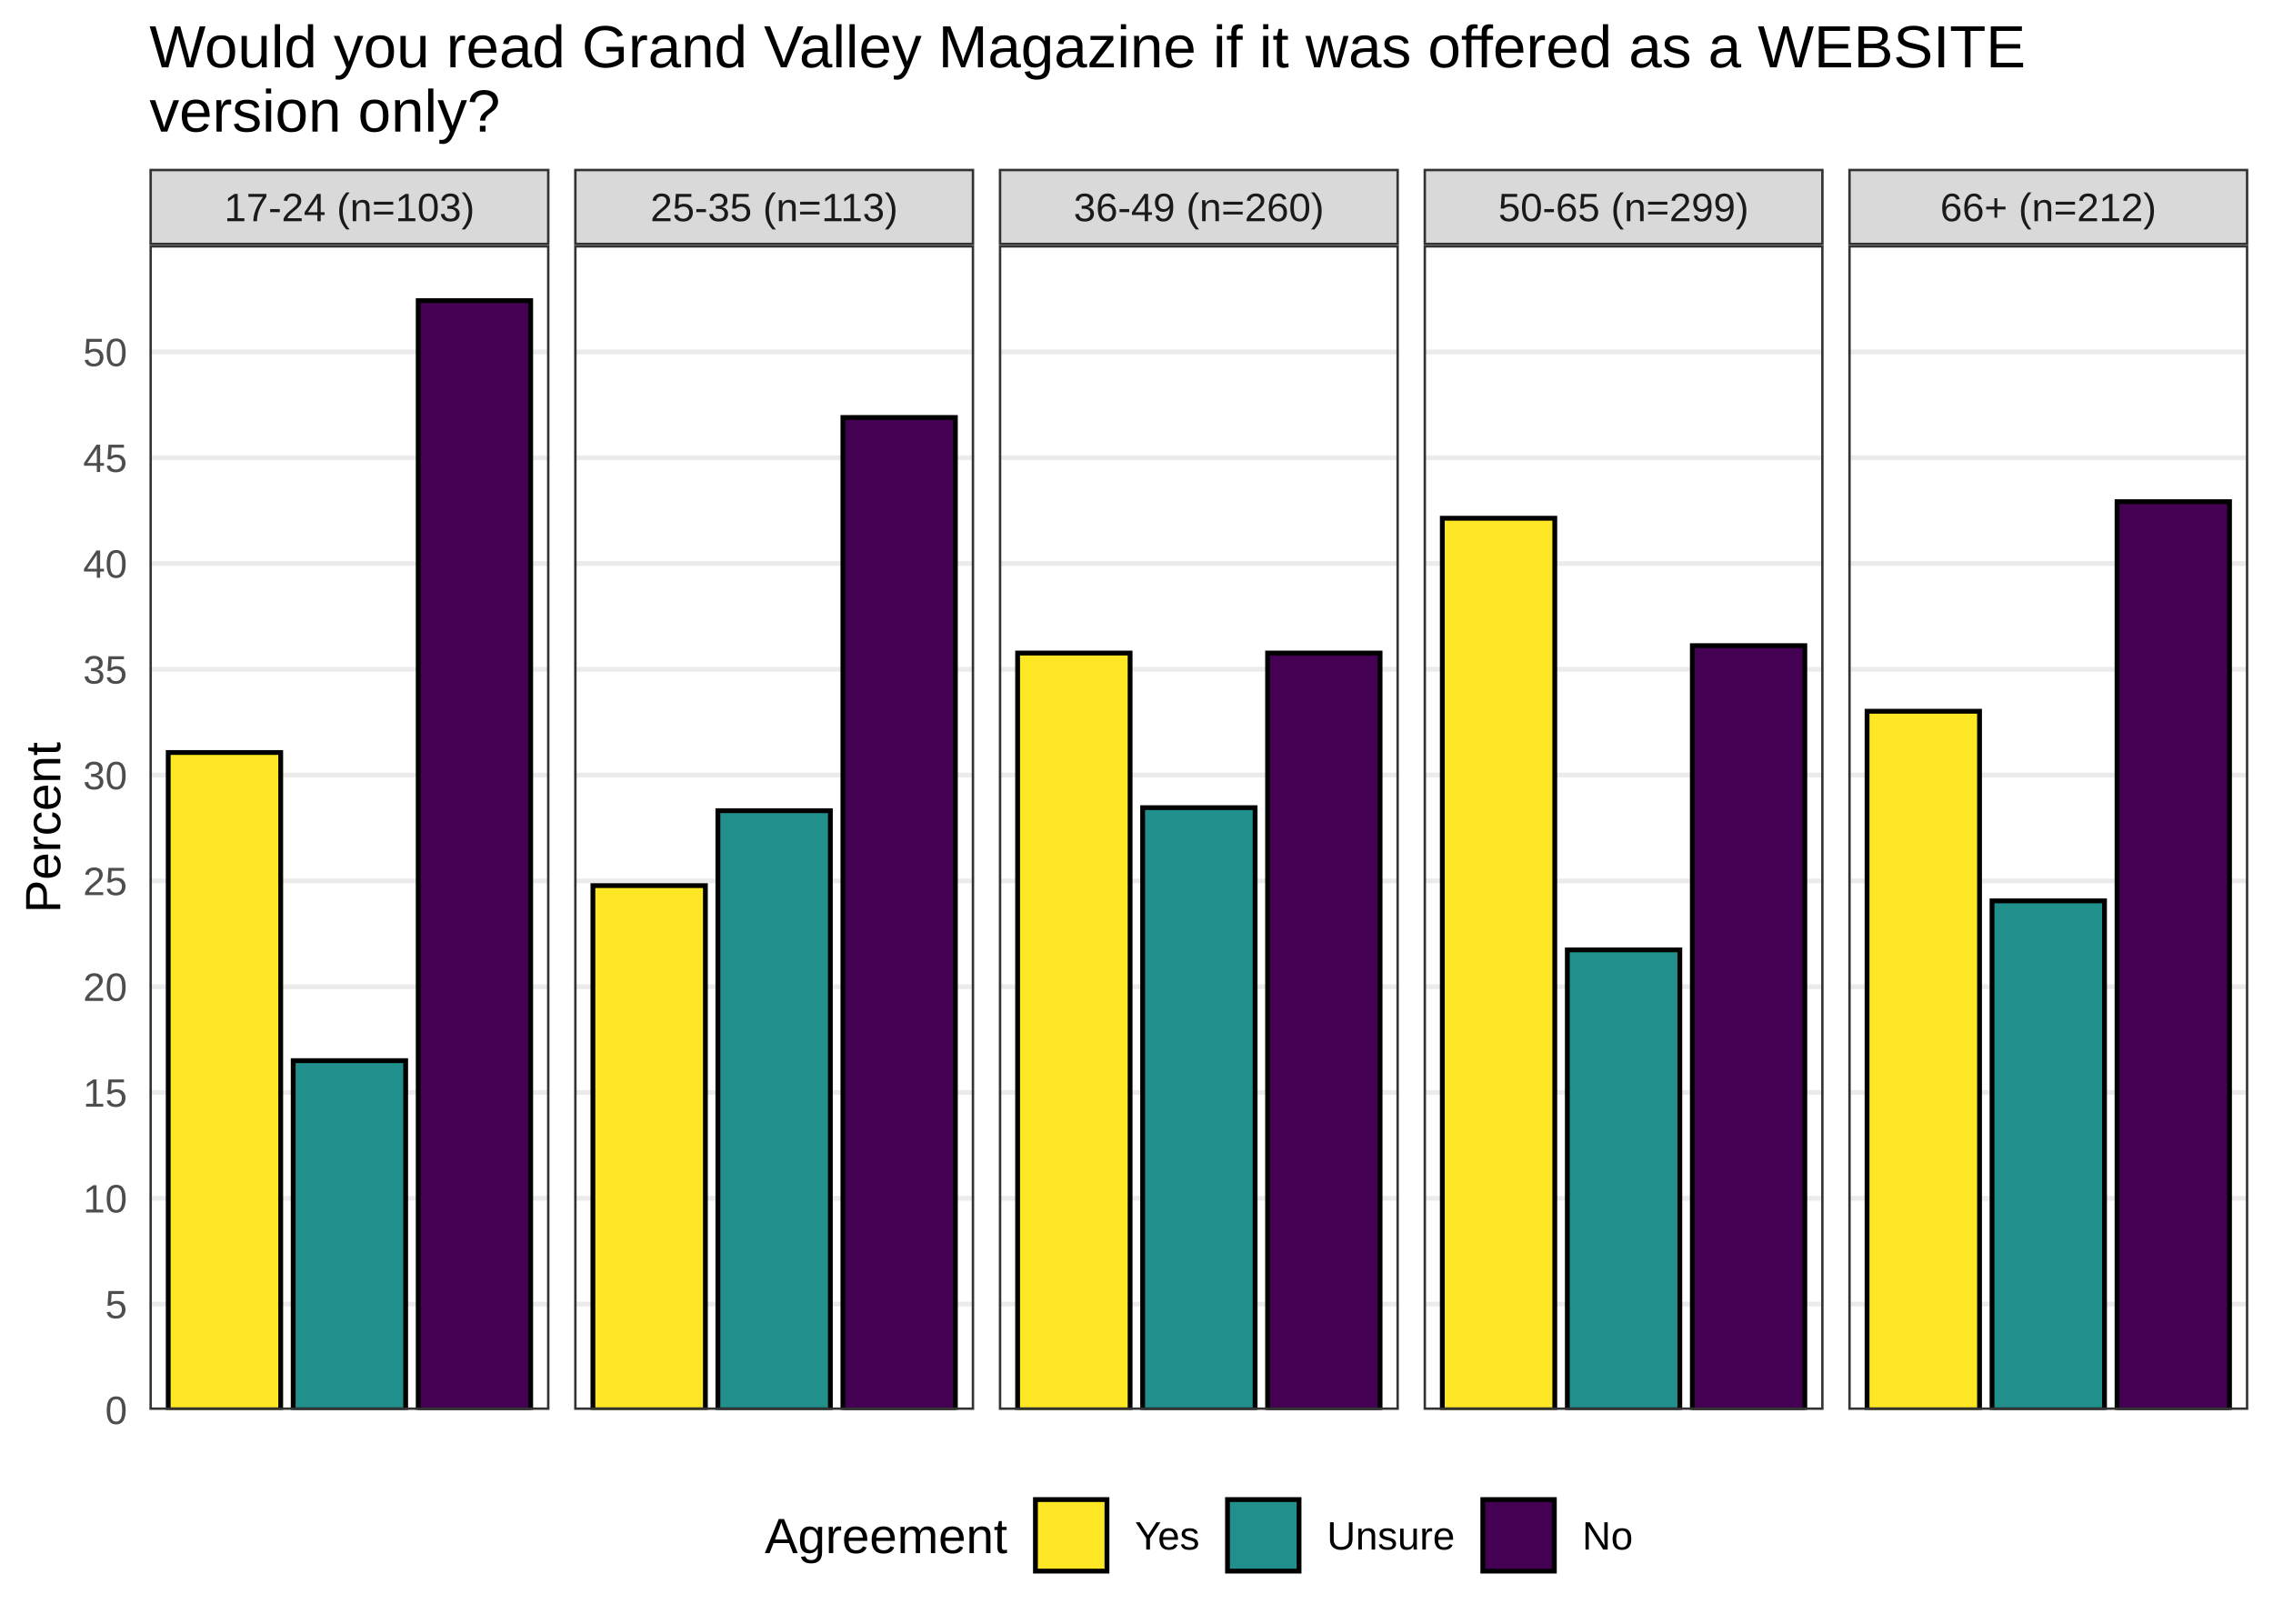
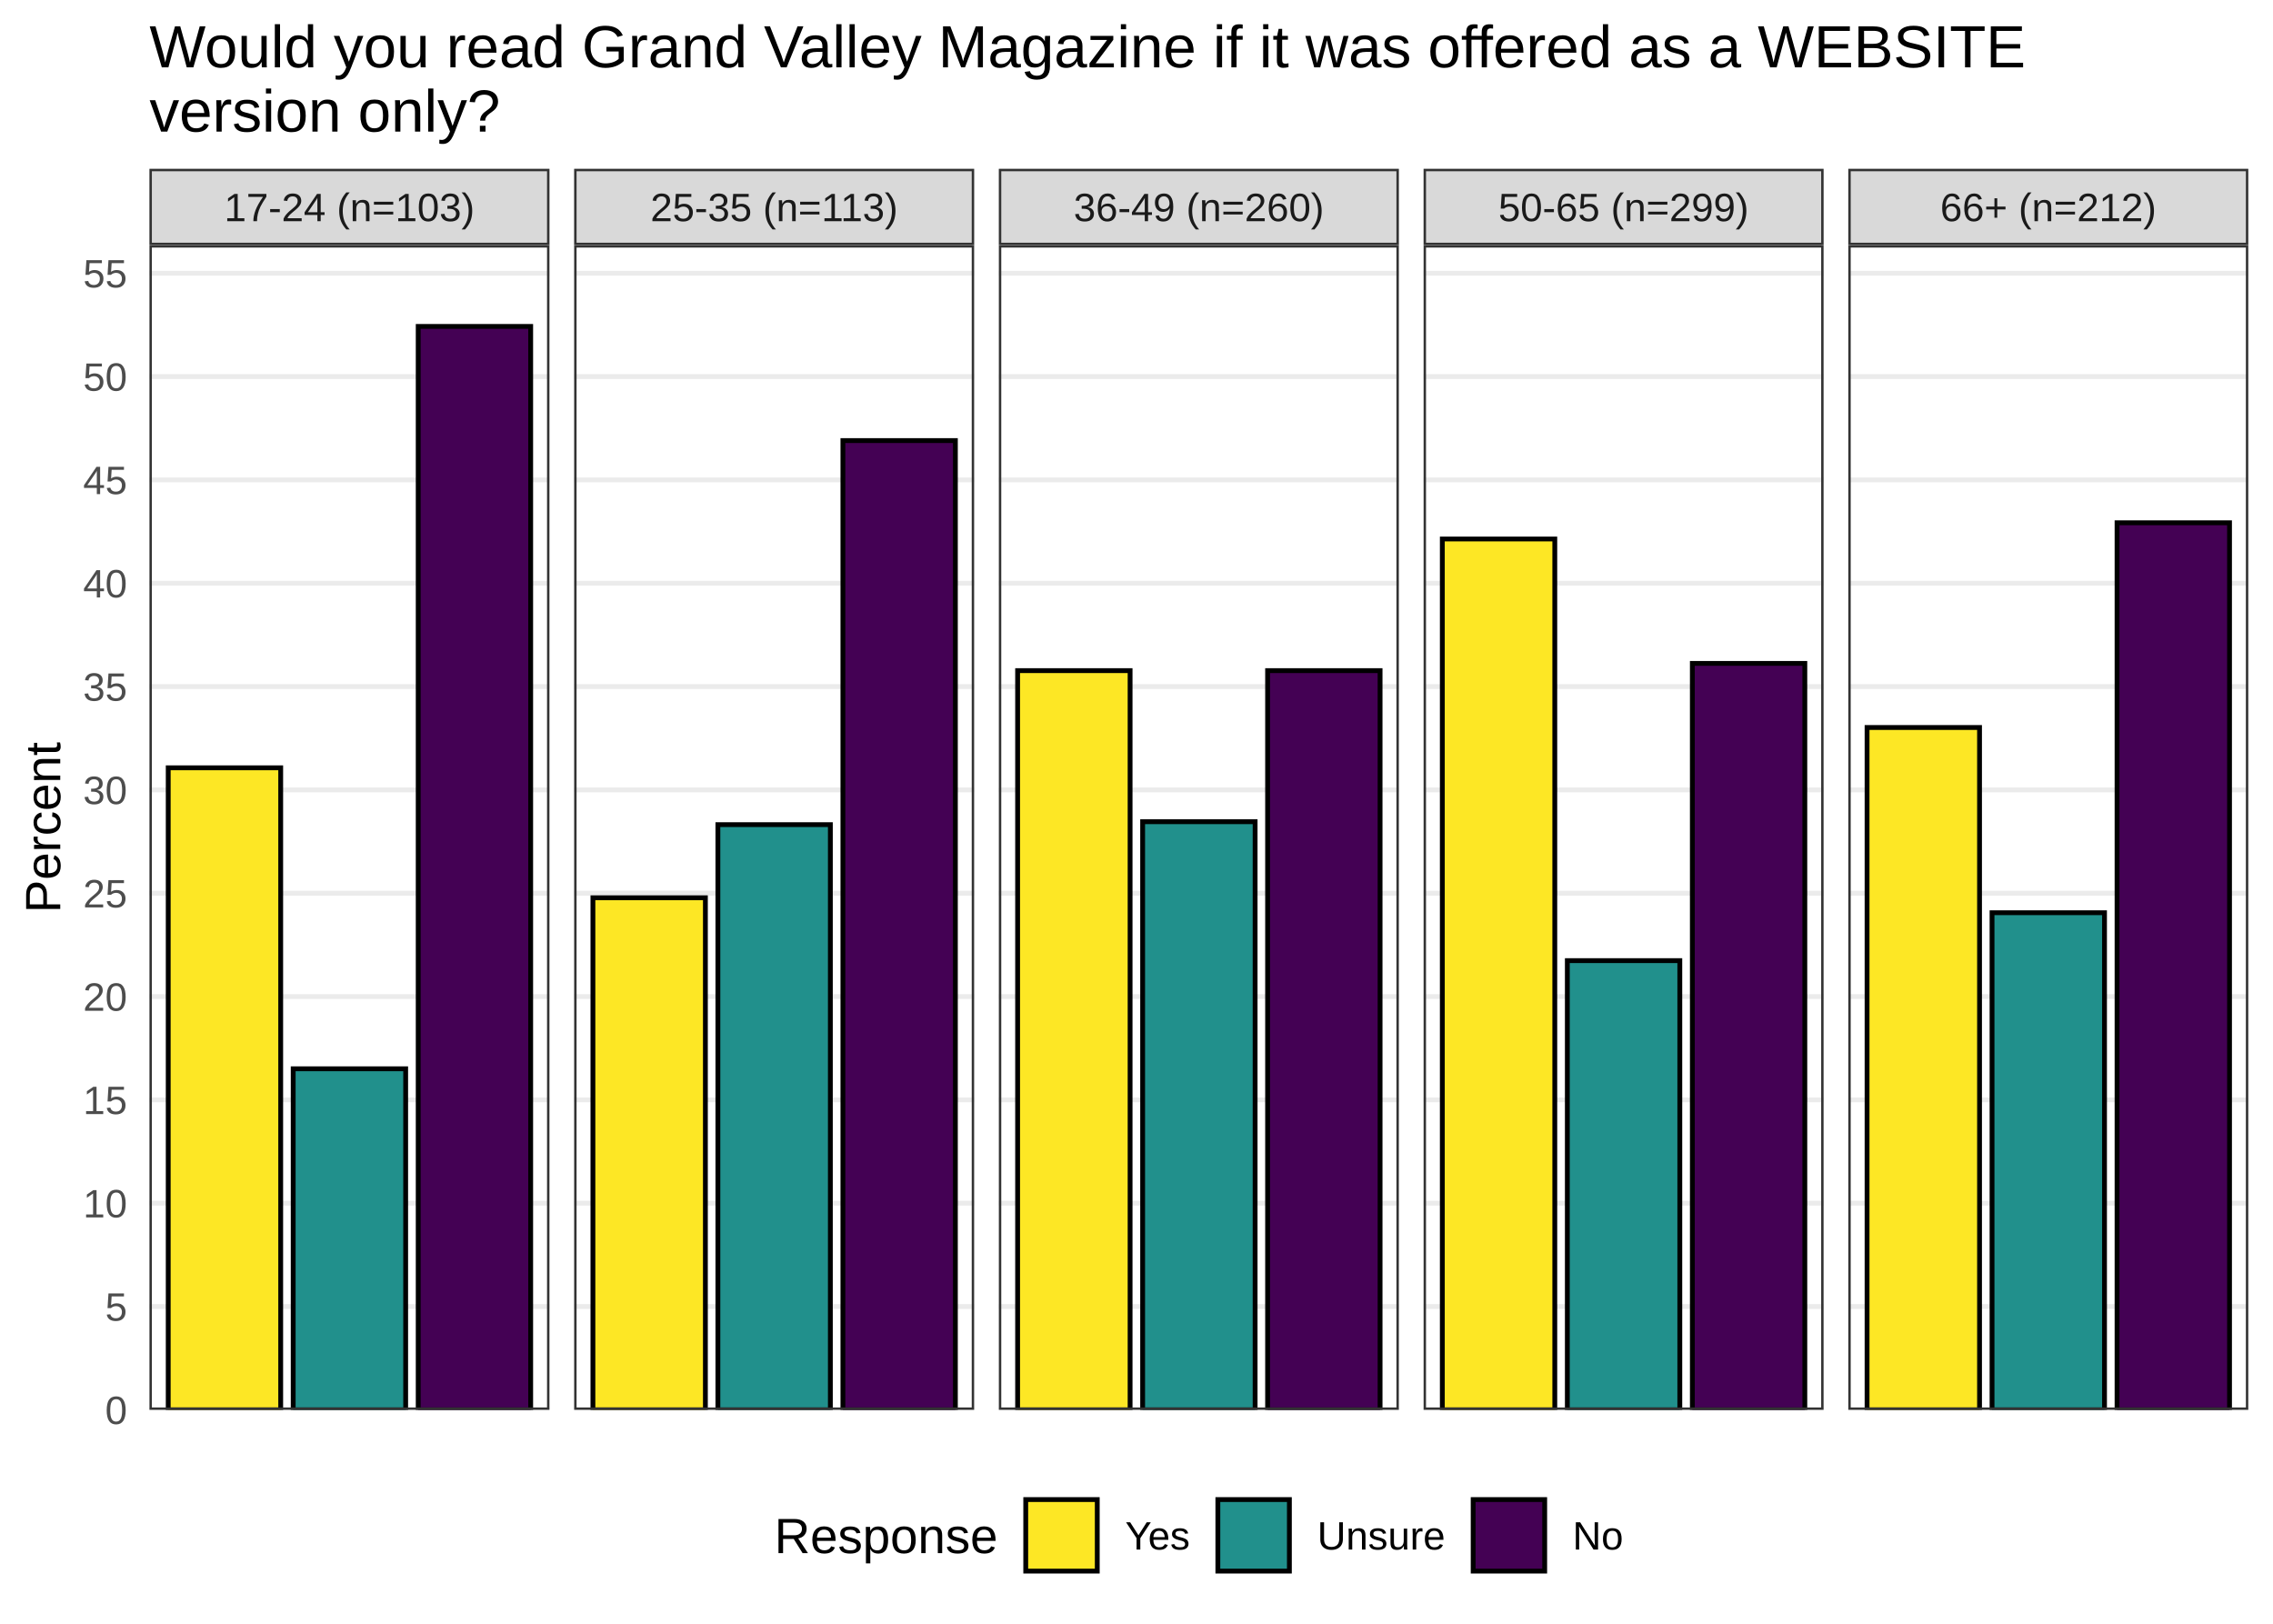
<svg xmlns="http://www.w3.org/2000/svg" class="svglite" width="504.00pt" height="360.00pt" viewBox="0 0 504.00 360.00">
  <defs>
    <style type="text/css">
    .svglite line, .svglite polyline, .svglite polygon, .svglite path, .svglite rect, .svglite circle {
      fill: none;
      stroke: #000000;
      stroke-linecap: round;
      stroke-linejoin: round;
      stroke-miterlimit: 10.00;
    }
    .svglite text {
      white-space: pre;
    }
  </style>
  </defs>
  <rect width="100%" height="100%" style="stroke: none; fill: #FFFFFF;" />
  <defs>
    <clipPath id="cpMC4wMHw1MDQuMDB8MC4wMHwzNjAuMDA=">
      <rect x="0.00" y="0.00" width="504.00" height="360.00" />
    </clipPath>
  </defs>
  <g clip-path="url(#cpMC4wMHw1MDQuMDB8MC4wMHwzNjAuMDA=)">
    <rect x="0" y="0.00" width="504.00" height="360.00" style="stroke-width: 1.07; stroke: #FFFFFF; fill: #FFFFFF;" />
  </g>
  <defs>
    <clipPath id="cpMzMuMTR8MTIxLjgzfDU0LjM1fDMxMi41OA==">
      <rect x="33.14" y="54.35" width="88.69" height="258.23" />
    </clipPath>
  </defs>
  <g clip-path="url(#cpMzMuMTR8MTIxLjgzfDU0LjM1fDMxMi41OA==)">
    <rect x="33.14" y="54.35" width="88.69" height="258.23" style="stroke-width: 1.07; stroke: none; fill: #FFFFFF;" />
    <polyline points="33.14,312.58 121.83,312.58 " style="stroke-width: 1.07; stroke: #EBEBEB; stroke-linecap: butt;" />
-     <polyline points="33.14,289.13 121.83,289.13 " style="stroke-width: 1.07; stroke: #EBEBEB; stroke-linecap: butt;" />
-     <polyline points="33.14,265.67 121.83,265.67 " style="stroke-width: 1.07; stroke: #EBEBEB; stroke-linecap: butt;" />
-     <polyline points="33.14,242.22 121.83,242.22 " style="stroke-width: 1.07; stroke: #EBEBEB; stroke-linecap: butt;" />
-     <polyline points="33.14,218.76 121.83,218.76 " style="stroke-width: 1.07; stroke: #EBEBEB; stroke-linecap: butt;" />
-     <polyline points="33.14,195.31 121.83,195.31 " style="stroke-width: 1.07; stroke: #EBEBEB; stroke-linecap: butt;" />
-     <polyline points="33.14,171.85 121.83,171.85 " style="stroke-width: 1.07; stroke: #EBEBEB; stroke-linecap: butt;" />
-     <polyline points="33.14,148.40 121.83,148.40 " style="stroke-width: 1.07; stroke: #EBEBEB; stroke-linecap: butt;" />
-     <polyline points="33.14,124.94 121.83,124.94 " style="stroke-width: 1.07; stroke: #EBEBEB; stroke-linecap: butt;" />
-     <polyline points="33.14,101.49 121.83,101.49 " style="stroke-width: 1.07; stroke: #EBEBEB; stroke-linecap: butt;" />
-     <polyline points="33.14,78.03 121.83,78.03 " style="stroke-width: 1.07; stroke: #EBEBEB; stroke-linecap: butt;" />
-     <rect x="65.01" y="235.16" width="24.94" height="77.42" style="stroke-width: 1.07; stroke-linecap: butt; stroke-linejoin: miter; fill: #21908C;" />
-     <rect x="92.73" y="66.65" width="24.94" height="245.94" style="stroke-width: 1.07; stroke-linecap: butt; stroke-linejoin: miter; fill: #440154;" />
-     <rect x="37.30" y="166.84" width="24.94" height="145.74" style="stroke-width: 1.07; stroke-linecap: butt; stroke-linejoin: miter; fill: #FDE725;" />
+     <polyline points="33.14,289.67 121.83,289.67 " style="stroke-width: 1.07; stroke: #EBEBEB; stroke-linecap: butt;" />
+     <polyline points="33.14,266.76 121.83,266.76 " style="stroke-width: 1.07; stroke: #EBEBEB; stroke-linecap: butt;" />
+     <polyline points="33.14,243.85 121.83,243.85 " style="stroke-width: 1.07; stroke: #EBEBEB; stroke-linecap: butt;" />
+     <polyline points="33.14,220.95 121.83,220.95 " style="stroke-width: 1.07; stroke: #EBEBEB; stroke-linecap: butt;" />
+     <polyline points="33.14,198.04 121.83,198.04 " style="stroke-width: 1.07; stroke: #EBEBEB; stroke-linecap: butt;" />
+     <polyline points="33.14,175.13 121.83,175.13 " style="stroke-width: 1.07; stroke: #EBEBEB; stroke-linecap: butt;" />
+     <polyline points="33.14,152.22 121.83,152.22 " style="stroke-width: 1.07; stroke: #EBEBEB; stroke-linecap: butt;" />
+     <polyline points="33.14,129.31 121.83,129.31 " style="stroke-width: 1.07; stroke: #EBEBEB; stroke-linecap: butt;" />
+     <polyline points="33.14,106.40 121.83,106.40 " style="stroke-width: 1.07; stroke: #EBEBEB; stroke-linecap: butt;" />
+     <polyline points="33.14,83.49 121.83,83.49 " style="stroke-width: 1.07; stroke: #EBEBEB; stroke-linecap: butt;" />
+     <polyline points="33.14,60.58 121.83,60.58 " style="stroke-width: 1.07; stroke: #EBEBEB; stroke-linecap: butt;" />
+     <rect x="65.01" y="236.96" width="24.94" height="75.62" style="stroke-width: 1.07; stroke-linecap: butt; stroke-linejoin: miter; fill: #21908C;" />
+     <rect x="92.73" y="72.37" width="24.94" height="240.22" style="stroke-width: 1.07; stroke-linecap: butt; stroke-linejoin: miter; fill: #440154;" />
+     <rect x="37.30" y="170.23" width="24.94" height="142.35" style="stroke-width: 1.07; stroke-linecap: butt; stroke-linejoin: miter; fill: #FDE725;" />
    <rect x="33.14" y="54.35" width="88.69" height="258.23" style="stroke-width: 1.07; stroke: #333333;" />
  </g>
  <g clip-path="url(#cpMC4wMHw1MDQuMDB8MC4wMHwzNjAuMDA=)">
</g>
  <defs>
    <clipPath id="cpMTI3LjMxfDIxNi4wMHw1NC4zNXwzMTIuNTg=">
      <rect x="127.31" y="54.35" width="88.69" height="258.23" />
    </clipPath>
  </defs>
  <g clip-path="url(#cpMTI3LjMxfDIxNi4wMHw1NC4zNXwzMTIuNTg=)">
    <rect x="127.31" y="54.35" width="88.69" height="258.23" style="stroke-width: 1.07; stroke: none; fill: #FFFFFF;" />
    <polyline points="127.31,312.58 216.00,312.58 " style="stroke-width: 1.07; stroke: #EBEBEB; stroke-linecap: butt;" />
-     <polyline points="127.31,289.13 216.00,289.13 " style="stroke-width: 1.07; stroke: #EBEBEB; stroke-linecap: butt;" />
-     <polyline points="127.31,265.67 216.00,265.67 " style="stroke-width: 1.07; stroke: #EBEBEB; stroke-linecap: butt;" />
-     <polyline points="127.31,242.22 216.00,242.22 " style="stroke-width: 1.07; stroke: #EBEBEB; stroke-linecap: butt;" />
-     <polyline points="127.31,218.76 216.00,218.76 " style="stroke-width: 1.07; stroke: #EBEBEB; stroke-linecap: butt;" />
-     <polyline points="127.31,195.31 216.00,195.31 " style="stroke-width: 1.07; stroke: #EBEBEB; stroke-linecap: butt;" />
-     <polyline points="127.31,171.85 216.00,171.85 " style="stroke-width: 1.07; stroke: #EBEBEB; stroke-linecap: butt;" />
-     <polyline points="127.31,148.40 216.00,148.40 " style="stroke-width: 1.07; stroke: #EBEBEB; stroke-linecap: butt;" />
-     <polyline points="127.31,124.94 216.00,124.94 " style="stroke-width: 1.07; stroke: #EBEBEB; stroke-linecap: butt;" />
-     <polyline points="127.31,101.49 216.00,101.49 " style="stroke-width: 1.07; stroke: #EBEBEB; stroke-linecap: butt;" />
-     <polyline points="127.31,78.03 216.00,78.03 " style="stroke-width: 1.07; stroke: #EBEBEB; stroke-linecap: butt;" />
-     <rect x="159.18" y="179.74" width="24.94" height="132.84" style="stroke-width: 1.07; stroke-linecap: butt; stroke-linejoin: miter; fill: #21908C;" />
-     <rect x="186.90" y="92.56" width="24.94" height="220.02" style="stroke-width: 1.07; stroke-linecap: butt; stroke-linejoin: miter; fill: #440154;" />
-     <rect x="131.47" y="196.35" width="24.94" height="116.24" style="stroke-width: 1.07; stroke-linecap: butt; stroke-linejoin: miter; fill: #FDE725;" />
+     <polyline points="127.31,289.67 216.00,289.67 " style="stroke-width: 1.07; stroke: #EBEBEB; stroke-linecap: butt;" />
+     <polyline points="127.31,266.76 216.00,266.76 " style="stroke-width: 1.07; stroke: #EBEBEB; stroke-linecap: butt;" />
+     <polyline points="127.31,243.85 216.00,243.85 " style="stroke-width: 1.07; stroke: #EBEBEB; stroke-linecap: butt;" />
+     <polyline points="127.31,220.95 216.00,220.95 " style="stroke-width: 1.07; stroke: #EBEBEB; stroke-linecap: butt;" />
+     <polyline points="127.31,198.04 216.00,198.04 " style="stroke-width: 1.07; stroke: #EBEBEB; stroke-linecap: butt;" />
+     <polyline points="127.31,175.13 216.00,175.13 " style="stroke-width: 1.07; stroke: #EBEBEB; stroke-linecap: butt;" />
+     <polyline points="127.31,152.22 216.00,152.22 " style="stroke-width: 1.07; stroke: #EBEBEB; stroke-linecap: butt;" />
+     <polyline points="127.31,129.31 216.00,129.31 " style="stroke-width: 1.07; stroke: #EBEBEB; stroke-linecap: butt;" />
+     <polyline points="127.31,106.40 216.00,106.40 " style="stroke-width: 1.07; stroke: #EBEBEB; stroke-linecap: butt;" />
+     <polyline points="127.31,83.49 216.00,83.49 " style="stroke-width: 1.07; stroke: #EBEBEB; stroke-linecap: butt;" />
+     <polyline points="127.31,60.58 216.00,60.58 " style="stroke-width: 1.07; stroke: #EBEBEB; stroke-linecap: butt;" />
+     <rect x="159.18" y="182.83" width="24.94" height="129.75" style="stroke-width: 1.07; stroke-linecap: butt; stroke-linejoin: miter; fill: #21908C;" />
+     <rect x="186.90" y="97.68" width="24.94" height="214.90" style="stroke-width: 1.07; stroke-linecap: butt; stroke-linejoin: miter; fill: #440154;" />
+     <rect x="131.47" y="199.05" width="24.94" height="113.53" style="stroke-width: 1.07; stroke-linecap: butt; stroke-linejoin: miter; fill: #FDE725;" />
    <rect x="127.31" y="54.35" width="88.69" height="258.23" style="stroke-width: 1.07; stroke: #333333;" />
  </g>
  <g clip-path="url(#cpMC4wMHw1MDQuMDB8MC4wMHwzNjAuMDA=)">
</g>
  <defs>
    <clipPath id="cpMjIxLjQ4fDMxMC4xOHw1NC4zNXwzMTIuNTg=">
      <rect x="221.48" y="54.35" width="88.69" height="258.23" />
    </clipPath>
  </defs>
  <g clip-path="url(#cpMjIxLjQ4fDMxMC4xOHw1NC4zNXwzMTIuNTg=)">
    <rect x="221.48" y="54.35" width="88.69" height="258.23" style="stroke-width: 1.07; stroke: none; fill: #FFFFFF;" />
    <polyline points="221.48,312.58 310.18,312.58 " style="stroke-width: 1.07; stroke: #EBEBEB; stroke-linecap: butt;" />
-     <polyline points="221.48,289.13 310.18,289.13 " style="stroke-width: 1.07; stroke: #EBEBEB; stroke-linecap: butt;" />
-     <polyline points="221.48,265.67 310.18,265.67 " style="stroke-width: 1.07; stroke: #EBEBEB; stroke-linecap: butt;" />
-     <polyline points="221.48,242.22 310.18,242.22 " style="stroke-width: 1.07; stroke: #EBEBEB; stroke-linecap: butt;" />
-     <polyline points="221.48,218.76 310.18,218.76 " style="stroke-width: 1.07; stroke: #EBEBEB; stroke-linecap: butt;" />
-     <polyline points="221.48,195.31 310.18,195.31 " style="stroke-width: 1.07; stroke: #EBEBEB; stroke-linecap: butt;" />
-     <polyline points="221.48,171.85 310.18,171.85 " style="stroke-width: 1.07; stroke: #EBEBEB; stroke-linecap: butt;" />
-     <polyline points="221.48,148.40 310.18,148.40 " style="stroke-width: 1.07; stroke: #EBEBEB; stroke-linecap: butt;" />
-     <polyline points="221.48,124.94 310.18,124.94 " style="stroke-width: 1.07; stroke: #EBEBEB; stroke-linecap: butt;" />
-     <polyline points="221.48,101.49 310.18,101.49 " style="stroke-width: 1.07; stroke: #EBEBEB; stroke-linecap: butt;" />
-     <polyline points="221.48,78.03 310.18,78.03 " style="stroke-width: 1.07; stroke: #EBEBEB; stroke-linecap: butt;" />
-     <rect x="253.36" y="179.07" width="24.94" height="133.51" style="stroke-width: 1.07; stroke-linecap: butt; stroke-linejoin: miter; fill: #21908C;" />
-     <rect x="281.07" y="144.79" width="24.94" height="167.79" style="stroke-width: 1.07; stroke-linecap: butt; stroke-linejoin: miter; fill: #440154;" />
-     <rect x="225.64" y="144.79" width="24.94" height="167.79" style="stroke-width: 1.07; stroke-linecap: butt; stroke-linejoin: miter; fill: #FDE725;" />
+     <polyline points="221.48,289.67 310.18,289.67 " style="stroke-width: 1.07; stroke: #EBEBEB; stroke-linecap: butt;" />
+     <polyline points="221.48,266.76 310.18,266.76 " style="stroke-width: 1.07; stroke: #EBEBEB; stroke-linecap: butt;" />
+     <polyline points="221.48,243.85 310.18,243.85 " style="stroke-width: 1.07; stroke: #EBEBEB; stroke-linecap: butt;" />
+     <polyline points="221.48,220.95 310.18,220.95 " style="stroke-width: 1.07; stroke: #EBEBEB; stroke-linecap: butt;" />
+     <polyline points="221.48,198.04 310.18,198.04 " style="stroke-width: 1.07; stroke: #EBEBEB; stroke-linecap: butt;" />
+     <polyline points="221.48,175.13 310.18,175.13 " style="stroke-width: 1.07; stroke: #EBEBEB; stroke-linecap: butt;" />
+     <polyline points="221.48,152.22 310.18,152.22 " style="stroke-width: 1.07; stroke: #EBEBEB; stroke-linecap: butt;" />
+     <polyline points="221.48,129.31 310.18,129.31 " style="stroke-width: 1.07; stroke: #EBEBEB; stroke-linecap: butt;" />
+     <polyline points="221.48,106.40 310.18,106.40 " style="stroke-width: 1.07; stroke: #EBEBEB; stroke-linecap: butt;" />
+     <polyline points="221.48,83.49 310.18,83.49 " style="stroke-width: 1.07; stroke: #EBEBEB; stroke-linecap: butt;" />
+     <polyline points="221.48,60.58 310.18,60.58 " style="stroke-width: 1.07; stroke: #EBEBEB; stroke-linecap: butt;" />
+     <rect x="253.36" y="182.18" width="24.94" height="130.41" style="stroke-width: 1.07; stroke-linecap: butt; stroke-linejoin: miter; fill: #21908C;" />
+     <rect x="281.07" y="148.69" width="24.94" height="163.89" style="stroke-width: 1.07; stroke-linecap: butt; stroke-linejoin: miter; fill: #440154;" />
+     <rect x="225.64" y="148.69" width="24.94" height="163.89" style="stroke-width: 1.07; stroke-linecap: butt; stroke-linejoin: miter; fill: #FDE725;" />
    <rect x="221.48" y="54.35" width="88.69" height="258.23" style="stroke-width: 1.07; stroke: #333333;" />
  </g>
  <g clip-path="url(#cpMC4wMHw1MDQuMDB8MC4wMHwzNjAuMDA=)">
</g>
  <defs>
    <clipPath id="cpMzE1LjY2fDQwNC4zNXw1NC4zNXwzMTIuNTg=">
      <rect x="315.66" y="54.35" width="88.69" height="258.23" />
    </clipPath>
  </defs>
  <g clip-path="url(#cpMzE1LjY2fDQwNC4zNXw1NC4zNXwzMTIuNTg=)">
    <rect x="315.66" y="54.35" width="88.69" height="258.23" style="stroke-width: 1.07; stroke: none; fill: #FFFFFF;" />
    <polyline points="315.66,312.58 404.35,312.58 " style="stroke-width: 1.07; stroke: #EBEBEB; stroke-linecap: butt;" />
-     <polyline points="315.66,289.13 404.35,289.13 " style="stroke-width: 1.07; stroke: #EBEBEB; stroke-linecap: butt;" />
-     <polyline points="315.66,265.67 404.35,265.67 " style="stroke-width: 1.07; stroke: #EBEBEB; stroke-linecap: butt;" />
-     <polyline points="315.66,242.22 404.35,242.22 " style="stroke-width: 1.07; stroke: #EBEBEB; stroke-linecap: butt;" />
-     <polyline points="315.66,218.76 404.35,218.76 " style="stroke-width: 1.07; stroke: #EBEBEB; stroke-linecap: butt;" />
-     <polyline points="315.66,195.31 404.35,195.31 " style="stroke-width: 1.07; stroke: #EBEBEB; stroke-linecap: butt;" />
-     <polyline points="315.66,171.85 404.35,171.85 " style="stroke-width: 1.07; stroke: #EBEBEB; stroke-linecap: butt;" />
-     <polyline points="315.66,148.40 404.35,148.40 " style="stroke-width: 1.07; stroke: #EBEBEB; stroke-linecap: butt;" />
-     <polyline points="315.66,124.94 404.35,124.94 " style="stroke-width: 1.07; stroke: #EBEBEB; stroke-linecap: butt;" />
-     <polyline points="315.66,101.49 404.35,101.49 " style="stroke-width: 1.07; stroke: #EBEBEB; stroke-linecap: butt;" />
-     <polyline points="315.66,78.03 404.35,78.03 " style="stroke-width: 1.07; stroke: #EBEBEB; stroke-linecap: butt;" />
-     <rect x="347.53" y="210.60" width="24.94" height="101.98" style="stroke-width: 1.07; stroke-linecap: butt; stroke-linejoin: miter; fill: #21908C;" />
-     <rect x="375.25" y="143.14" width="24.94" height="169.44" style="stroke-width: 1.07; stroke-linecap: butt; stroke-linejoin: miter; fill: #440154;" />
-     <rect x="319.81" y="114.90" width="24.94" height="197.68" style="stroke-width: 1.07; stroke-linecap: butt; stroke-linejoin: miter; fill: #FDE725;" />
+     <polyline points="315.66,289.67 404.35,289.67 " style="stroke-width: 1.07; stroke: #EBEBEB; stroke-linecap: butt;" />
+     <polyline points="315.66,266.76 404.35,266.76 " style="stroke-width: 1.07; stroke: #EBEBEB; stroke-linecap: butt;" />
+     <polyline points="315.66,243.85 404.35,243.85 " style="stroke-width: 1.07; stroke: #EBEBEB; stroke-linecap: butt;" />
+     <polyline points="315.66,220.95 404.35,220.95 " style="stroke-width: 1.07; stroke: #EBEBEB; stroke-linecap: butt;" />
+     <polyline points="315.66,198.04 404.35,198.04 " style="stroke-width: 1.07; stroke: #EBEBEB; stroke-linecap: butt;" />
+     <polyline points="315.66,175.13 404.35,175.13 " style="stroke-width: 1.07; stroke: #EBEBEB; stroke-linecap: butt;" />
+     <polyline points="315.66,152.22 404.35,152.22 " style="stroke-width: 1.07; stroke: #EBEBEB; stroke-linecap: butt;" />
+     <polyline points="315.66,129.31 404.35,129.31 " style="stroke-width: 1.07; stroke: #EBEBEB; stroke-linecap: butt;" />
+     <polyline points="315.66,106.40 404.35,106.40 " style="stroke-width: 1.07; stroke: #EBEBEB; stroke-linecap: butt;" />
+     <polyline points="315.66,83.49 404.35,83.49 " style="stroke-width: 1.07; stroke: #EBEBEB; stroke-linecap: butt;" />
+     <polyline points="315.66,60.58 404.35,60.58 " style="stroke-width: 1.07; stroke: #EBEBEB; stroke-linecap: butt;" />
+     <rect x="347.53" y="212.98" width="24.94" height="99.61" style="stroke-width: 1.07; stroke-linecap: butt; stroke-linejoin: miter; fill: #21908C;" />
+     <rect x="375.25" y="147.08" width="24.94" height="165.50" style="stroke-width: 1.07; stroke-linecap: butt; stroke-linejoin: miter; fill: #440154;" />
+     <rect x="319.81" y="119.50" width="24.94" height="193.08" style="stroke-width: 1.07; stroke-linecap: butt; stroke-linejoin: miter; fill: #FDE725;" />
    <rect x="315.66" y="54.35" width="88.69" height="258.23" style="stroke-width: 1.07; stroke: #333333;" />
  </g>
  <g clip-path="url(#cpMC4wMHw1MDQuMDB8MC4wMHwzNjAuMDA=)">
</g>
  <defs>
    <clipPath id="cpNDA5LjgzfDQ5OC41Mnw1NC4zNXwzMTIuNTg=">
      <rect x="409.83" y="54.35" width="88.69" height="258.23" />
    </clipPath>
  </defs>
  <g clip-path="url(#cpNDA5LjgzfDQ5OC41Mnw1NC4zNXwzMTIuNTg=)">
    <rect x="409.83" y="54.35" width="88.69" height="258.23" style="stroke-width: 1.07; stroke: none; fill: #FFFFFF;" />
    <polyline points="409.83,312.58 498.52,312.58 " style="stroke-width: 1.07; stroke: #EBEBEB; stroke-linecap: butt;" />
-     <polyline points="409.83,289.13 498.52,289.13 " style="stroke-width: 1.07; stroke: #EBEBEB; stroke-linecap: butt;" />
-     <polyline points="409.83,265.67 498.52,265.67 " style="stroke-width: 1.07; stroke: #EBEBEB; stroke-linecap: butt;" />
-     <polyline points="409.83,242.22 498.52,242.22 " style="stroke-width: 1.07; stroke: #EBEBEB; stroke-linecap: butt;" />
-     <polyline points="409.83,218.76 498.52,218.76 " style="stroke-width: 1.07; stroke: #EBEBEB; stroke-linecap: butt;" />
-     <polyline points="409.83,195.31 498.52,195.31 " style="stroke-width: 1.07; stroke: #EBEBEB; stroke-linecap: butt;" />
-     <polyline points="409.83,171.85 498.52,171.85 " style="stroke-width: 1.07; stroke: #EBEBEB; stroke-linecap: butt;" />
-     <polyline points="409.83,148.40 498.52,148.40 " style="stroke-width: 1.07; stroke: #EBEBEB; stroke-linecap: butt;" />
-     <polyline points="409.83,124.94 498.52,124.94 " style="stroke-width: 1.07; stroke: #EBEBEB; stroke-linecap: butt;" />
-     <polyline points="409.83,101.49 498.52,101.49 " style="stroke-width: 1.07; stroke: #EBEBEB; stroke-linecap: butt;" />
-     <polyline points="409.83,78.03 498.52,78.03 " style="stroke-width: 1.07; stroke: #EBEBEB; stroke-linecap: butt;" />
-     <rect x="441.70" y="199.73" width="24.94" height="112.85" style="stroke-width: 1.07; stroke-linecap: butt; stroke-linejoin: miter; fill: #21908C;" />
-     <rect x="469.42" y="111.22" width="24.94" height="201.36" style="stroke-width: 1.07; stroke-linecap: butt; stroke-linejoin: miter; fill: #440154;" />
-     <rect x="413.99" y="157.69" width="24.94" height="154.89" style="stroke-width: 1.07; stroke-linecap: butt; stroke-linejoin: miter; fill: #FDE725;" />
+     <polyline points="409.83,289.67 498.52,289.67 " style="stroke-width: 1.07; stroke: #EBEBEB; stroke-linecap: butt;" />
+     <polyline points="409.83,266.76 498.52,266.76 " style="stroke-width: 1.07; stroke: #EBEBEB; stroke-linecap: butt;" />
+     <polyline points="409.83,243.85 498.52,243.85 " style="stroke-width: 1.07; stroke: #EBEBEB; stroke-linecap: butt;" />
+     <polyline points="409.83,220.95 498.52,220.95 " style="stroke-width: 1.07; stroke: #EBEBEB; stroke-linecap: butt;" />
+     <polyline points="409.83,198.04 498.52,198.04 " style="stroke-width: 1.07; stroke: #EBEBEB; stroke-linecap: butt;" />
+     <polyline points="409.83,175.13 498.52,175.13 " style="stroke-width: 1.07; stroke: #EBEBEB; stroke-linecap: butt;" />
+     <polyline points="409.83,152.22 498.52,152.22 " style="stroke-width: 1.07; stroke: #EBEBEB; stroke-linecap: butt;" />
+     <polyline points="409.83,129.31 498.52,129.31 " style="stroke-width: 1.07; stroke: #EBEBEB; stroke-linecap: butt;" />
+     <polyline points="409.83,106.40 498.52,106.40 " style="stroke-width: 1.07; stroke: #EBEBEB; stroke-linecap: butt;" />
+     <polyline points="409.83,83.49 498.52,83.49 " style="stroke-width: 1.07; stroke: #EBEBEB; stroke-linecap: butt;" />
+     <polyline points="409.83,60.58 498.52,60.58 " style="stroke-width: 1.07; stroke: #EBEBEB; stroke-linecap: butt;" />
+     <rect x="441.70" y="202.36" width="24.94" height="110.22" style="stroke-width: 1.07; stroke-linecap: butt; stroke-linejoin: miter; fill: #21908C;" />
+     <rect x="469.42" y="115.91" width="24.94" height="196.68" style="stroke-width: 1.07; stroke-linecap: butt; stroke-linejoin: miter; fill: #440154;" />
+     <rect x="413.99" y="161.29" width="24.94" height="151.29" style="stroke-width: 1.07; stroke-linecap: butt; stroke-linejoin: miter; fill: #FDE725;" />
    <rect x="409.83" y="54.35" width="88.69" height="258.23" style="stroke-width: 1.07; stroke: #333333;" />
  </g>
  <g clip-path="url(#cpMC4wMHw1MDQuMDB8MC4wMHwzNjAuMDA=)">
</g>
  <defs>
    <clipPath id="cpMzMuMTR8MTIxLjgzfDM3LjQzfDU0LjM1">
      <rect x="33.14" y="37.43" width="88.69" height="16.92" />
    </clipPath>
  </defs>
  <g clip-path="url(#cpMzMuMTR8MTIxLjgzfDM3LjQzfDU0LjM1)">
    <rect x="33.14" y="37.43" width="88.69" height="16.92" style="stroke-width: 1.07; stroke: #333333; fill: #D9D9D9;" />
    <text x="77.48" y="49.04" text-anchor="middle" style="font-size: 8.80px;fill: #1A1A1A; font-family: &quot;Arial&quot;;" textLength="55.55px" lengthAdjust="spacingAndGlyphs">17-24 (n=103)</text>
  </g>
  <g clip-path="url(#cpMC4wMHw1MDQuMDB8MC4wMHwzNjAuMDA=)">
</g>
  <defs>
    <clipPath id="cpMTI3LjMxfDIxNi4wMHwzNy40M3w1NC4zNQ==">
      <rect x="127.31" y="37.43" width="88.69" height="16.92" />
    </clipPath>
  </defs>
  <g clip-path="url(#cpMTI3LjMxfDIxNi4wMHwzNy40M3w1NC4zNQ==)">
    <rect x="127.31" y="37.43" width="88.69" height="16.92" style="stroke-width: 1.07; stroke: #333333; fill: #D9D9D9;" />
    <text x="171.66" y="49.04" text-anchor="middle" style="font-size: 8.80px;fill: #1A1A1A; font-family: &quot;Arial&quot;;" textLength="54.89px" lengthAdjust="spacingAndGlyphs">25-35 (n=113)</text>
  </g>
  <g clip-path="url(#cpMC4wMHw1MDQuMDB8MC4wMHwzNjAuMDA=)">
</g>
  <defs>
    <clipPath id="cpMjIxLjQ4fDMxMC4xOHwzNy40M3w1NC4zNQ==">
      <rect x="221.48" y="37.43" width="88.69" height="16.92" />
    </clipPath>
  </defs>
  <g clip-path="url(#cpMjIxLjQ4fDMxMC4xOHwzNy40M3w1NC4zNQ==)">
    <rect x="221.48" y="37.43" width="88.69" height="16.92" style="stroke-width: 1.07; stroke: #333333; fill: #D9D9D9;" />
    <text x="265.83" y="49.04" text-anchor="middle" style="font-size: 8.80px;fill: #1A1A1A; font-family: &quot;Arial&quot;;" textLength="55.55px" lengthAdjust="spacingAndGlyphs">36-49 (n=260)</text>
  </g>
  <g clip-path="url(#cpMC4wMHw1MDQuMDB8MC4wMHwzNjAuMDA=)">
</g>
  <defs>
    <clipPath id="cpMzE1LjY2fDQwNC4zNXwzNy40M3w1NC4zNQ==">
      <rect x="315.66" y="37.43" width="88.69" height="16.92" />
    </clipPath>
  </defs>
  <g clip-path="url(#cpMzE1LjY2fDQwNC4zNXwzNy40M3w1NC4zNQ==)">
    <rect x="315.66" y="37.43" width="88.69" height="16.92" style="stroke-width: 1.07; stroke: #333333; fill: #D9D9D9;" />
    <text x="360.00" y="49.04" text-anchor="middle" style="font-size: 8.80px;fill: #1A1A1A; font-family: &quot;Arial&quot;;" textLength="55.55px" lengthAdjust="spacingAndGlyphs">50-65 (n=299)</text>
  </g>
  <g clip-path="url(#cpMC4wMHw1MDQuMDB8MC4wMHwzNjAuMDA=)">
</g>
  <defs>
    <clipPath id="cpNDA5LjgzfDQ5OC41MnwzNy40M3w1NC4zNQ==">
      <rect x="409.83" y="37.43" width="88.69" height="16.92" />
    </clipPath>
  </defs>
  <g clip-path="url(#cpNDA5LjgzfDQ5OC41MnwzNy40M3w1NC4zNQ==)">
    <rect x="409.83" y="37.43" width="88.69" height="16.92" style="stroke-width: 1.07; stroke: #333333; fill: #D9D9D9;" />
    <text x="454.17" y="49.04" text-anchor="middle" style="font-size: 8.80px;fill: #1A1A1A; font-family: &quot;Arial&quot;;" textLength="47.97px" lengthAdjust="spacingAndGlyphs">66+ (n=212)</text>
  </g>
  <g clip-path="url(#cpMC4wMHw1MDQuMDB8MC4wMHwzNjAuMDA=)">
    <text x="28.21" y="315.73" text-anchor="end" style="font-size: 8.80px;fill: #4D4D4D; font-family: &quot;Arial&quot;;" textLength="4.90px" lengthAdjust="spacingAndGlyphs">0</text>
-     <text x="28.21" y="292.28" text-anchor="end" style="font-size: 8.80px;fill: #4D4D4D; font-family: &quot;Arial&quot;;" textLength="4.90px" lengthAdjust="spacingAndGlyphs">5</text>
-     <text x="28.21" y="268.82" text-anchor="end" style="font-size: 8.80px;fill: #4D4D4D; font-family: &quot;Arial&quot;;" textLength="9.79px" lengthAdjust="spacingAndGlyphs">10</text>
-     <text x="28.21" y="245.37" text-anchor="end" style="font-size: 8.80px;fill: #4D4D4D; font-family: &quot;Arial&quot;;" textLength="9.79px" lengthAdjust="spacingAndGlyphs">15</text>
-     <text x="28.21" y="221.91" text-anchor="end" style="font-size: 8.80px;fill: #4D4D4D; font-family: &quot;Arial&quot;;" textLength="9.79px" lengthAdjust="spacingAndGlyphs">20</text>
-     <text x="28.21" y="198.46" text-anchor="end" style="font-size: 8.80px;fill: #4D4D4D; font-family: &quot;Arial&quot;;" textLength="9.79px" lengthAdjust="spacingAndGlyphs">25</text>
-     <text x="28.21" y="175.00" text-anchor="end" style="font-size: 8.80px;fill: #4D4D4D; font-family: &quot;Arial&quot;;" textLength="9.79px" lengthAdjust="spacingAndGlyphs">30</text>
-     <text x="28.21" y="151.55" text-anchor="end" style="font-size: 8.80px;fill: #4D4D4D; font-family: &quot;Arial&quot;;" textLength="9.79px" lengthAdjust="spacingAndGlyphs">35</text>
-     <text x="28.21" y="128.09" text-anchor="end" style="font-size: 8.80px;fill: #4D4D4D; font-family: &quot;Arial&quot;;" textLength="9.79px" lengthAdjust="spacingAndGlyphs">40</text>
-     <text x="28.21" y="104.64" text-anchor="end" style="font-size: 8.80px;fill: #4D4D4D; font-family: &quot;Arial&quot;;" textLength="9.79px" lengthAdjust="spacingAndGlyphs">45</text>
-     <text x="28.21" y="81.18" text-anchor="end" style="font-size: 8.80px;fill: #4D4D4D; font-family: &quot;Arial&quot;;" textLength="9.79px" lengthAdjust="spacingAndGlyphs">50</text>
+     <text x="28.21" y="292.82" text-anchor="end" style="font-size: 8.80px;fill: #4D4D4D; font-family: &quot;Arial&quot;;" textLength="4.90px" lengthAdjust="spacingAndGlyphs">5</text>
+     <text x="28.21" y="269.91" text-anchor="end" style="font-size: 8.80px;fill: #4D4D4D; font-family: &quot;Arial&quot;;" textLength="9.79px" lengthAdjust="spacingAndGlyphs">10</text>
+     <text x="28.21" y="247.00" text-anchor="end" style="font-size: 8.80px;fill: #4D4D4D; font-family: &quot;Arial&quot;;" textLength="9.79px" lengthAdjust="spacingAndGlyphs">15</text>
+     <text x="28.21" y="224.10" text-anchor="end" style="font-size: 8.80px;fill: #4D4D4D; font-family: &quot;Arial&quot;;" textLength="9.79px" lengthAdjust="spacingAndGlyphs">20</text>
+     <text x="28.21" y="201.19" text-anchor="end" style="font-size: 8.80px;fill: #4D4D4D; font-family: &quot;Arial&quot;;" textLength="9.79px" lengthAdjust="spacingAndGlyphs">25</text>
+     <text x="28.21" y="178.28" text-anchor="end" style="font-size: 8.80px;fill: #4D4D4D; font-family: &quot;Arial&quot;;" textLength="9.79px" lengthAdjust="spacingAndGlyphs">30</text>
+     <text x="28.21" y="155.37" text-anchor="end" style="font-size: 8.80px;fill: #4D4D4D; font-family: &quot;Arial&quot;;" textLength="9.79px" lengthAdjust="spacingAndGlyphs">35</text>
+     <text x="28.21" y="132.46" text-anchor="end" style="font-size: 8.80px;fill: #4D4D4D; font-family: &quot;Arial&quot;;" textLength="9.79px" lengthAdjust="spacingAndGlyphs">40</text>
+     <text x="28.21" y="109.55" text-anchor="end" style="font-size: 8.80px;fill: #4D4D4D; font-family: &quot;Arial&quot;;" textLength="9.79px" lengthAdjust="spacingAndGlyphs">45</text>
+     <text x="28.21" y="86.64" text-anchor="end" style="font-size: 8.80px;fill: #4D4D4D; font-family: &quot;Arial&quot;;" textLength="9.79px" lengthAdjust="spacingAndGlyphs">50</text>
+     <text x="28.21" y="63.73" text-anchor="end" style="font-size: 8.80px;fill: #4D4D4D; font-family: &quot;Arial&quot;;" textLength="9.79px" lengthAdjust="spacingAndGlyphs">55</text>
    <text transform="translate(13.36,183.47) rotate(-90)" text-anchor="middle" style="font-size: 11.00px; font-family: &quot;Arial&quot;;" textLength="37.92px" lengthAdjust="spacingAndGlyphs">Percent</text>
-     <rect x="164.09" y="326.28" width="203.47" height="28.24" style="stroke-width: 1.07; stroke: none; fill: #FFFFFF;" />
-     <text x="169.57" y="344.34" style="font-size: 11.00px; font-family: &quot;Arial&quot;;" textLength="53.83px" lengthAdjust="spacingAndGlyphs">Agreement</text>
-     <rect x="228.88" y="331.76" width="17.28" height="17.28" style="stroke-width: 1.07; stroke: none; fill: #FFFFFF;" />
-     <rect x="229.59" y="332.47" width="15.86" height="15.86" style="stroke-width: 1.07; stroke-linecap: butt; stroke-linejoin: miter; fill: #FDE725;" />
-     <rect x="271.47" y="331.76" width="17.28" height="17.28" style="stroke-width: 1.07; stroke: none; fill: #FFFFFF;" />
-     <rect x="272.18" y="332.47" width="15.86" height="15.86" style="stroke-width: 1.07; stroke-linecap: butt; stroke-linejoin: miter; fill: #21908C;" />
-     <rect x="328.08" y="331.76" width="17.28" height="17.28" style="stroke-width: 1.07; stroke: none; fill: #FFFFFF;" />
-     <rect x="328.79" y="332.47" width="15.86" height="15.86" style="stroke-width: 1.07; stroke-linecap: butt; stroke-linejoin: miter; fill: #440154;" />
-     <text x="251.64" y="343.55" style="font-size: 8.80px; font-family: &quot;Arial&quot;;" textLength="14.36px" lengthAdjust="spacingAndGlyphs">Yes</text>
-     <text x="294.23" y="343.55" style="font-size: 8.80px; font-family: &quot;Arial&quot;;" textLength="28.37px" lengthAdjust="spacingAndGlyphs">Unsure</text>
-     <text x="350.84" y="343.55" style="font-size: 8.80px; font-family: &quot;Arial&quot;;" textLength="11.25px" lengthAdjust="spacingAndGlyphs">No</text>
+     <rect x="166.23" y="326.28" width="199.19" height="28.24" style="stroke-width: 1.07; stroke: none; fill: #FFFFFF;" />
+     <text x="171.71" y="344.34" style="font-size: 11.00px; font-family: &quot;Arial&quot;;" textLength="49.54px" lengthAdjust="spacingAndGlyphs">Response</text>
+     <rect x="226.74" y="331.76" width="17.28" height="17.28" style="stroke-width: 1.07; stroke: none; fill: #FFFFFF;" />
+     <rect x="227.44" y="332.47" width="15.86" height="15.86" style="stroke-width: 1.07; stroke-linecap: butt; stroke-linejoin: miter; fill: #FDE725;" />
+     <rect x="269.33" y="331.76" width="17.28" height="17.28" style="stroke-width: 1.07; stroke: none; fill: #FFFFFF;" />
+     <rect x="270.04" y="332.47" width="15.86" height="15.86" style="stroke-width: 1.07; stroke-linecap: butt; stroke-linejoin: miter; fill: #21908C;" />
+     <rect x="325.94" y="331.76" width="17.28" height="17.28" style="stroke-width: 1.07; stroke: none; fill: #FFFFFF;" />
+     <rect x="326.65" y="332.47" width="15.86" height="15.86" style="stroke-width: 1.07; stroke-linecap: butt; stroke-linejoin: miter; fill: #440154;" />
+     <text x="249.50" y="343.55" style="font-size: 8.80px; font-family: &quot;Arial&quot;;" textLength="14.36px" lengthAdjust="spacingAndGlyphs">Yes</text>
+     <text x="292.09" y="343.55" style="font-size: 8.80px; font-family: &quot;Arial&quot;;" textLength="28.37px" lengthAdjust="spacingAndGlyphs">Unsure</text>
+     <text x="348.70" y="343.55" style="font-size: 8.80px; font-family: &quot;Arial&quot;;" textLength="11.25px" lengthAdjust="spacingAndGlyphs">No</text>
    <text x="33.14" y="14.93" style="font-size: 13.20px; font-family: &quot;Arial&quot;;" textLength="419.39px" lengthAdjust="spacingAndGlyphs">Would you read Grand Valley Magazine if it was offered as a WEBSITE </text>
    <text x="33.14" y="29.18" style="font-size: 13.20px; font-family: &quot;Arial&quot;;" textLength="77.72px" lengthAdjust="spacingAndGlyphs">version only?</text>
  </g>
</svg>
